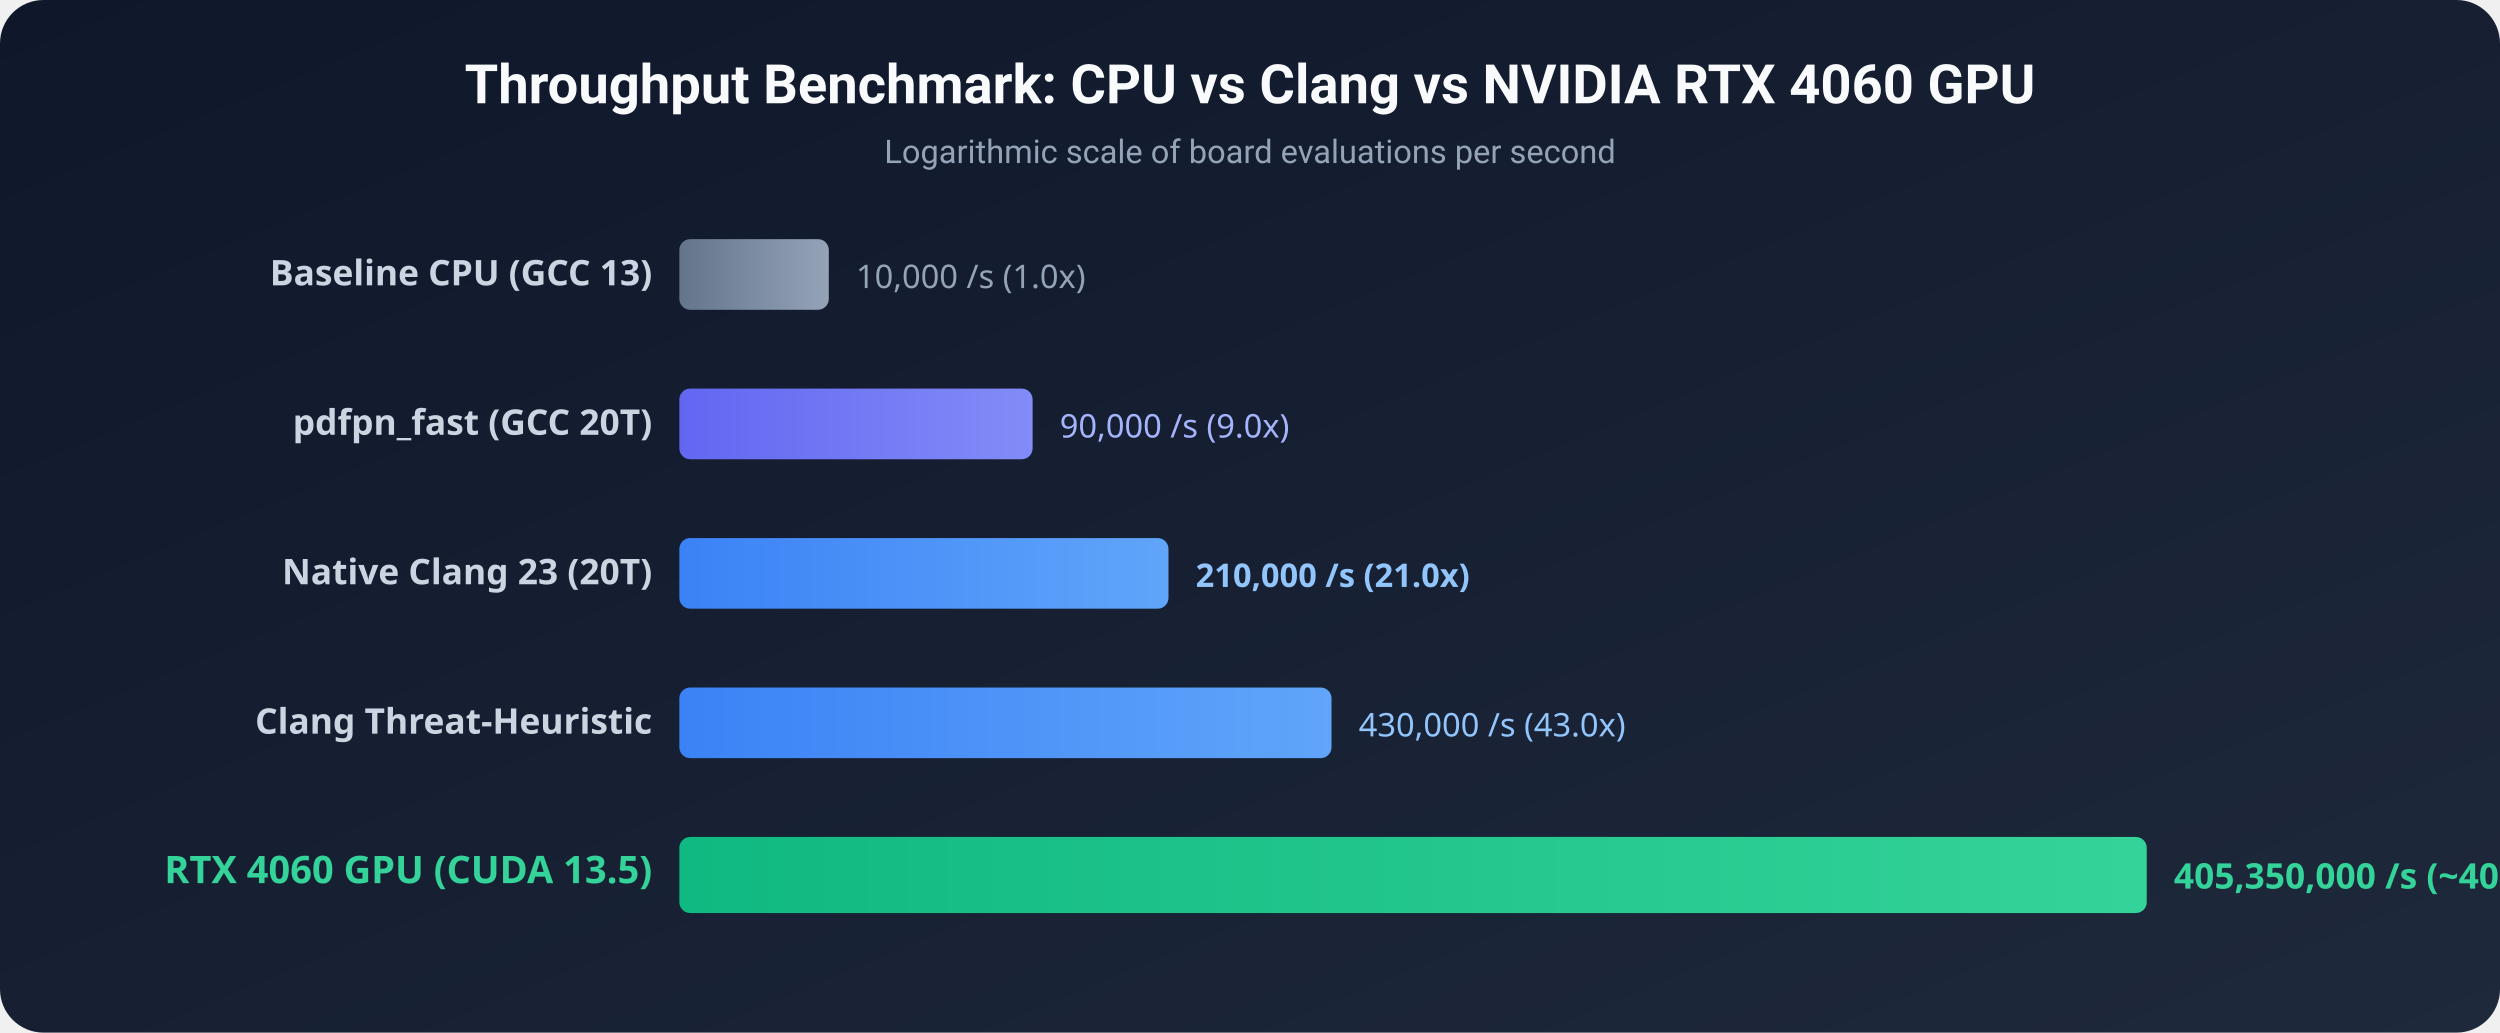
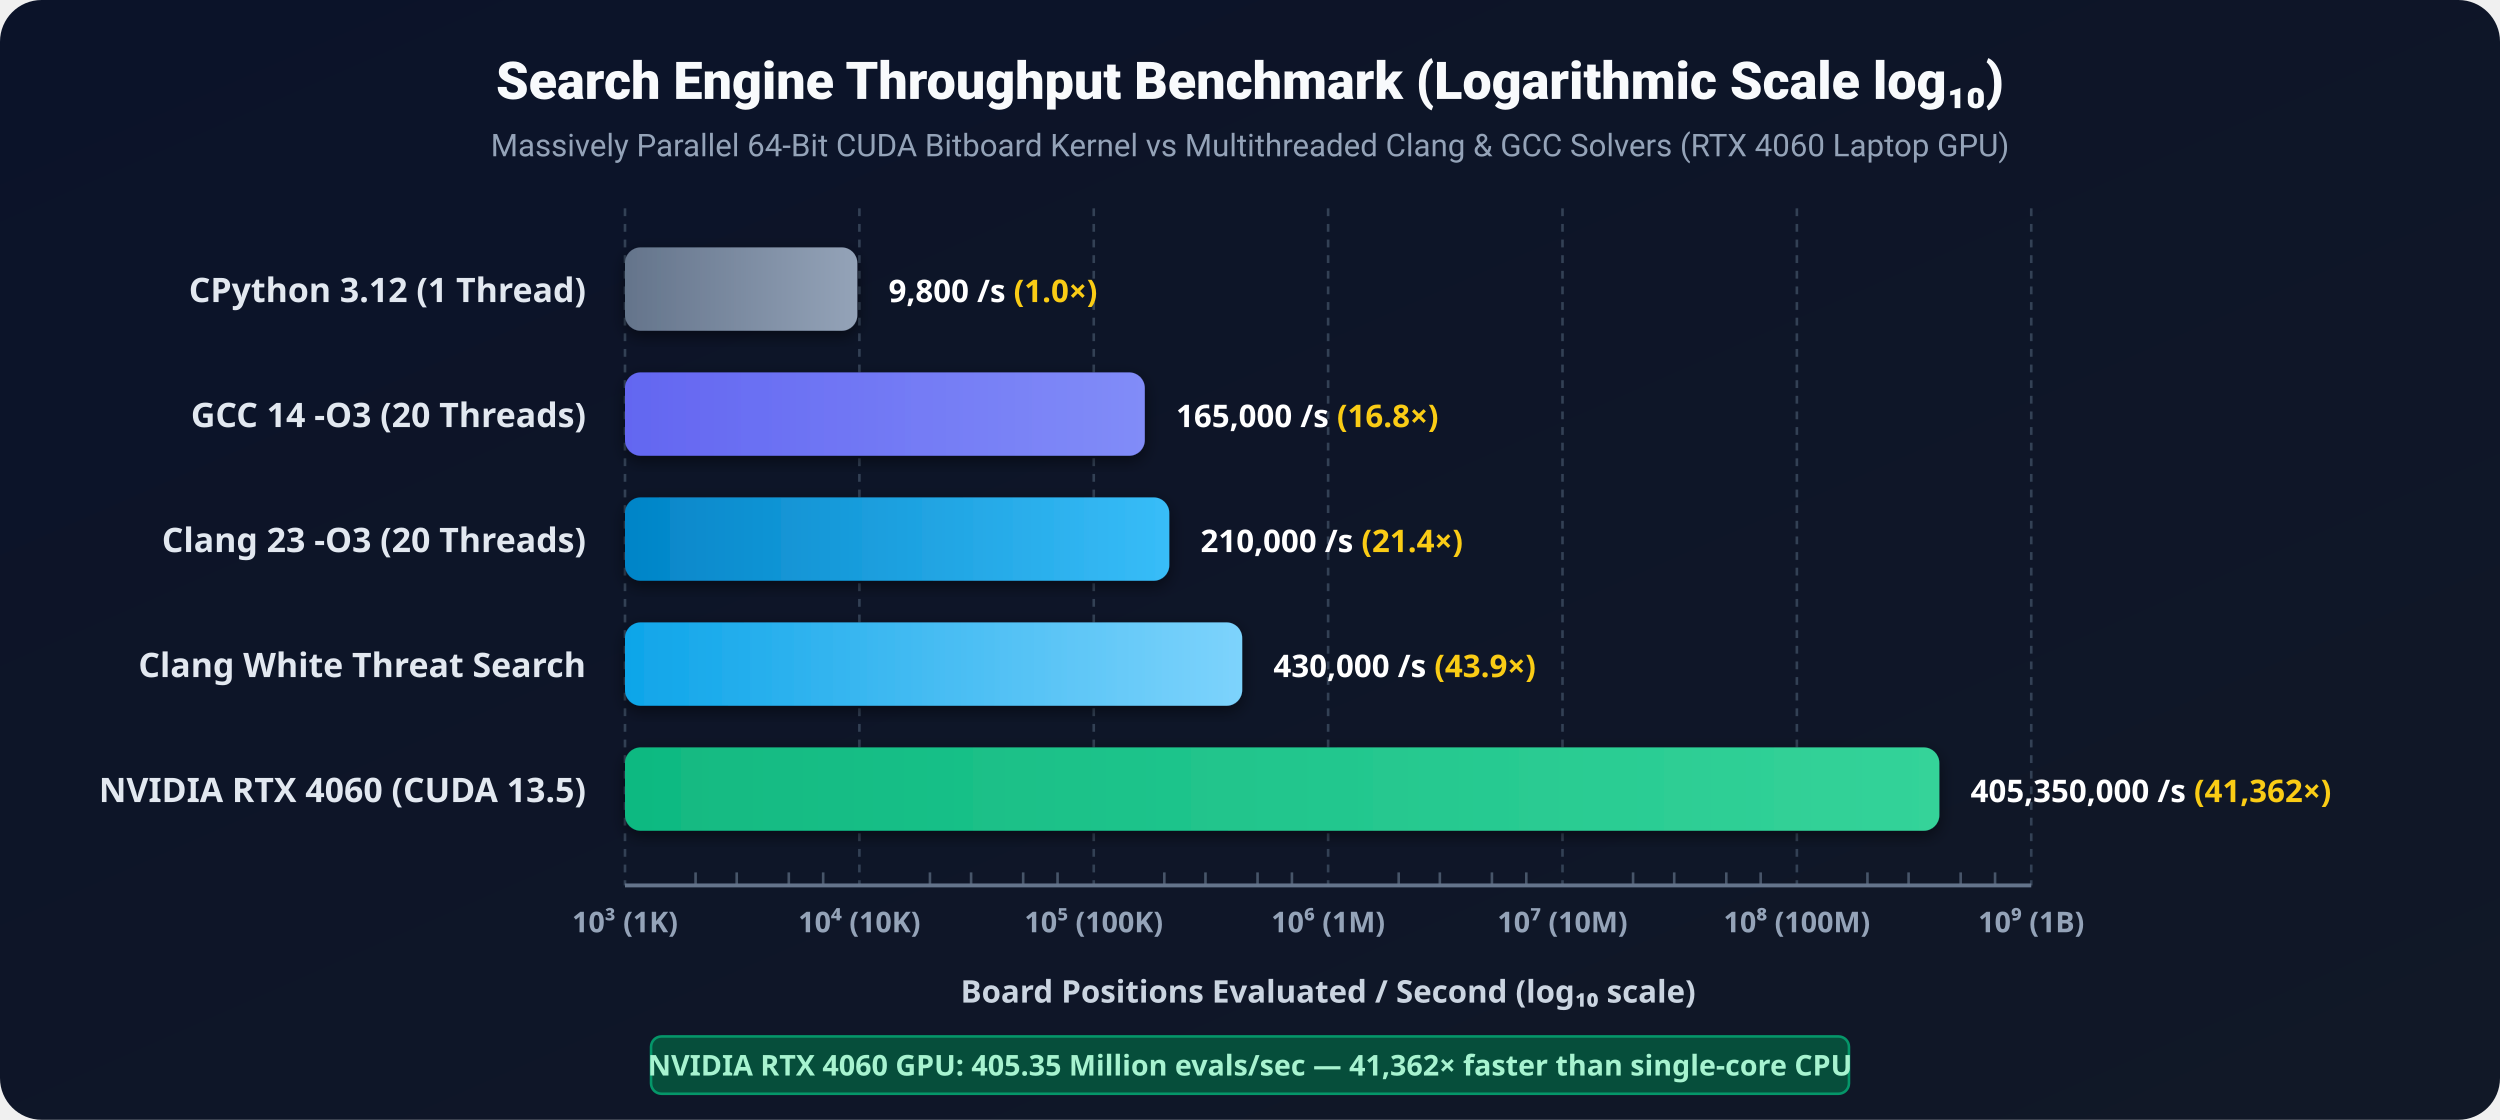
- <svg xmlns="http://www.w3.org/2000/svg" viewBox="0 0 920 380" width="100%" height="100%">
+ <svg xmlns="http://www.w3.org/2000/svg" viewBox="0 0 960 430" width="100%" height="100%">
  <defs>
-     <linearGradient id="bgB" x1="0%" y1="0%" x2="100%" y2="100%">
-       <stop offset="0%" stop-color="#0f172a" />
-       <stop offset="100%" stop-color="#1e293b" />
+     <linearGradient id="bgBench" x1="0%" y1="0%" x2="100%" y2="100%">
+       <stop offset="0%" stop-color="#0b1329" />
+       <stop offset="100%" stop-color="#111827" />
    </linearGradient>
    <linearGradient id="barGpu" x1="0%" y1="0%" x2="100%" y2="0%">
-       <stop offset="0%" stop-color="#10b981" />
+       <stop offset="0%" stop-color="#059669" />
      <stop offset="100%" stop-color="#34d399" />
    </linearGradient>
-     <linearGradient id="barClang" x1="0%" y1="0%" x2="100%" y2="0%">
-       <stop offset="0%" stop-color="#3b82f6" />
-       <stop offset="100%" stop-color="#60a5fa" />
-     </linearGradient>
-     <linearGradient id="barGcc" x1="0%" y1="0%" x2="100%" y2="0%">
-       <stop offset="0%" stop-color="#6366f1" />
-       <stop offset="100%" stop-color="#818cf8" />
-     </linearGradient>
-     <linearGradient id="barBase" x1="0%" y1="0%" x2="100%" y2="0%">
+     <filter id="shadowB" x="-20%" y="-20%" width="140%" height="140%">
+       <feDropShadow dx="0" dy="2" stdDeviation="3" flood-color="#000000" flood-opacity="0.5" />
+     </filter>
+   </defs>
+   <rect width="960" height="430" rx="16" fill="url(#bgBench)" />
+   <text x="480" y="38" font-family="-apple-system,BlinkMacSystemFont,Segoe UI,Roboto,sans-serif" font-size="20" font-weight="800" fill="#f8fafc" text-anchor="middle">
+     Search Engine Throughput Benchmark (Logarithmic Scale log₁₀)
+   </text>
+   <text x="480" y="60" font-family="-apple-system,BlinkMacSystemFont,Segoe UI,Roboto,sans-serif" font-size="12" fill="#94a3b8" text-anchor="middle">
+     Massively Parallel 64-Bit CUDA Bitboard Kernel vs Multithreaded Clang &amp; GCC Solvers (RTX 4060 Laptop GPU)
+   </text>
+   <line x1="240.0" y1="80" x2="240.0" y2="340" stroke="#334155" stroke-width="1" stroke-dasharray="3,3" />
+   <text x="240.0" y="358" font-family="sans-serif" font-size="11" font-weight="700" fill="#94a3b8" text-anchor="middle">10³ (1K)</text>
+   <line x1="330.0" y1="80" x2="330.0" y2="340" stroke="#334155" stroke-width="1" stroke-dasharray="3,3" />
+   <text x="330.0" y="358" font-family="sans-serif" font-size="11" font-weight="700" fill="#94a3b8" text-anchor="middle">10⁴ (10K)</text>
+   <line x1="420.0" y1="80" x2="420.0" y2="340" stroke="#334155" stroke-width="1" stroke-dasharray="3,3" />
+   <text x="420.0" y="358" font-family="sans-serif" font-size="11" font-weight="700" fill="#94a3b8" text-anchor="middle">10⁵ (100K)</text>
+   <line x1="510.0" y1="80" x2="510.0" y2="340" stroke="#334155" stroke-width="1" stroke-dasharray="3,3" />
+   <text x="510.0" y="358" font-family="sans-serif" font-size="11" font-weight="700" fill="#94a3b8" text-anchor="middle">10⁶ (1M)</text>
+   <line x1="600.0" y1="80" x2="600.0" y2="340" stroke="#334155" stroke-width="1" stroke-dasharray="3,3" />
+   <text x="600.0" y="358" font-family="sans-serif" font-size="11" font-weight="700" fill="#94a3b8" text-anchor="middle">10⁷ (10M)</text>
+   <line x1="690.0" y1="80" x2="690.0" y2="340" stroke="#334155" stroke-width="1" stroke-dasharray="3,3" />
+   <text x="690.0" y="358" font-family="sans-serif" font-size="11" font-weight="700" fill="#94a3b8" text-anchor="middle">10⁸ (100M)</text>
+   <line x1="780.0" y1="80" x2="780.0" y2="340" stroke="#334155" stroke-width="1" stroke-dasharray="3,3" />
+   <text x="780.0" y="358" font-family="sans-serif" font-size="11" font-weight="700" fill="#94a3b8" text-anchor="middle">10⁹ (1B)</text>
+   <line x1="267.1" y1="335" x2="267.1" y2="340" stroke="#475569" stroke-width="1" />
+   <line x1="282.9" y1="335" x2="282.9" y2="340" stroke="#475569" stroke-width="1" />
+   <line x1="302.9" y1="335" x2="302.9" y2="340" stroke="#475569" stroke-width="1" />
+   <line x1="316.1" y1="335" x2="316.1" y2="340" stroke="#475569" stroke-width="1" />
+   <line x1="357.1" y1="335" x2="357.1" y2="340" stroke="#475569" stroke-width="1" />
+   <line x1="372.9" y1="335" x2="372.9" y2="340" stroke="#475569" stroke-width="1" />
+   <line x1="392.9" y1="335" x2="392.9" y2="340" stroke="#475569" stroke-width="1" />
+   <line x1="406.1" y1="335" x2="406.1" y2="340" stroke="#475569" stroke-width="1" />
+   <line x1="447.1" y1="335" x2="447.1" y2="340" stroke="#475569" stroke-width="1" />
+   <line x1="462.9" y1="335" x2="462.9" y2="340" stroke="#475569" stroke-width="1" />
+   <line x1="482.9" y1="335" x2="482.9" y2="340" stroke="#475569" stroke-width="1" />
+   <line x1="496.1" y1="335" x2="496.1" y2="340" stroke="#475569" stroke-width="1" />
+   <line x1="537.1" y1="335" x2="537.1" y2="340" stroke="#475569" stroke-width="1" />
+   <line x1="552.9" y1="335" x2="552.9" y2="340" stroke="#475569" stroke-width="1" />
+   <line x1="572.9" y1="335" x2="572.9" y2="340" stroke="#475569" stroke-width="1" />
+   <line x1="586.1" y1="335" x2="586.1" y2="340" stroke="#475569" stroke-width="1" />
+   <line x1="627.1" y1="335" x2="627.1" y2="340" stroke="#475569" stroke-width="1" />
+   <line x1="642.9" y1="335" x2="642.9" y2="340" stroke="#475569" stroke-width="1" />
+   <line x1="662.9" y1="335" x2="662.9" y2="340" stroke="#475569" stroke-width="1" />
+   <line x1="676.1" y1="335" x2="676.1" y2="340" stroke="#475569" stroke-width="1" />
+   <line x1="717.1" y1="335" x2="717.1" y2="340" stroke="#475569" stroke-width="1" />
+   <line x1="732.9" y1="335" x2="732.9" y2="340" stroke="#475569" stroke-width="1" />
+   <line x1="752.9" y1="335" x2="752.9" y2="340" stroke="#475569" stroke-width="1" />
+   <line x1="766.1" y1="335" x2="766.1" y2="340" stroke="#475569" stroke-width="1" />
+   <line x1="240" y1="340" x2="780" y2="340" stroke="#64748b" stroke-width="1.5" />
+   <text x="510.0" y="385" font-family="sans-serif" font-size="12" font-weight="700" fill="#cbd5e1" text-anchor="middle">Board Positions Evaluated / Second (log₁₀ scale)</text>
+   <text x="225" y="116" font-family="sans-serif" font-size="13" font-weight="700" fill="#e2e8f0" text-anchor="end">CPython 3.12 (1 Thread)</text>
+   <defs>
+     <linearGradient id="barGrad_0" x1="0%" y1="0%" x2="100%" y2="0%">
      <stop offset="0%" stop-color="#64748b" />
      <stop offset="100%" stop-color="#94a3b8" />
    </linearGradient>
  </defs>
-   <rect width="920" height="380" rx="16" fill="url(#bgB)" />
-   <text x="460" y="38" font-family="-apple-system,BlinkMacSystemFont,Segoe UI,Roboto,sans-serif" font-size="20" font-weight="700" fill="#f8fafc" text-anchor="middle">
-     Throughput Benchmark: CPU vs Clang vs NVIDIA RTX 4060 GPU
+   <rect x="240" y="95" width="89.2" height="32" rx="6" fill="url(#barGrad_0)" filter="url(#shadowB)" />
+   <text x="341.2" y="116" font-family="sans-serif" font-size="12" font-weight="700" fill="#ffffff">9,800 /s <tspan fill="#facc15" font-weight="800">(1.0×)</tspan>
  </text>
-   <text x="460" y="60" font-family="-apple-system,BlinkMacSystemFont,Segoe UI,Roboto,sans-serif" font-size="12" fill="#94a3b8" text-anchor="middle">
-     Logarithmic scale of board evaluations per second
+   <text x="225" y="164" font-family="sans-serif" font-size="13" font-weight="700" fill="#e2e8f0" text-anchor="end">GCC 14 -O3 (20 Threads)</text>
+   <defs>
+     <linearGradient id="barGrad_1" x1="0%" y1="0%" x2="100%" y2="0%">
+       <stop offset="0%" stop-color="#6366f1" />
+       <stop offset="100%" stop-color="#818cf8" />
+     </linearGradient>
+   </defs>
+   <rect x="240" y="143" width="199.6" height="32" rx="6" fill="url(#barGrad_1)" filter="url(#shadowB)" />
+   <text x="451.6" y="164" font-family="sans-serif" font-size="12" font-weight="700" fill="#ffffff">165,000 /s <tspan fill="#facc15" font-weight="800">(16.8×)</tspan>
  </text>
-   <text x="240" y="105" font-family="sans-serif" font-size="13" font-weight="700" fill="#cbd5e1" text-anchor="end">Baseline CPU (GCC 13)</text>
-   <rect x="250" y="88" width="55" height="26" rx="4" fill="url(#barBase)" />
-   <text x="315" y="106" font-family="sans-serif" font-size="12" fill="#94a3b8">10,000 /s (1.0x)</text>
-   <text x="240" y="160" font-family="sans-serif" font-size="13" font-weight="700" fill="#cbd5e1" text-anchor="end">pdfpn_fast (GCC 20T)</text>
-   <rect x="250" y="143" width="130" height="26" rx="4" fill="url(#barGcc)" />
-   <text x="390" y="161" font-family="sans-serif" font-size="12" fill="#a5b4fc">90,000 /s (9.0x)</text>
-   <text x="240" y="215" font-family="sans-serif" font-size="13" font-weight="700" fill="#cbd5e1" text-anchor="end">Native Clang 23 (20T)</text>
-   <rect x="250" y="198" width="180" height="26" rx="4" fill="url(#barClang)" />
-   <text x="440" y="216" font-family="sans-serif" font-size="12" fill="#93c5fd" font-weight="700">210,000 /s (21.0x)</text>
-   <text x="240" y="270" font-family="sans-serif" font-size="13" font-weight="700" fill="#cbd5e1" text-anchor="end">Clang Threat-Heuristic</text>
-   <rect x="250" y="253" width="240" height="26" rx="4" fill="url(#barClang)" />
-   <text x="500" y="271" font-family="sans-serif" font-size="12" fill="#93c5fd">430,000 /s (43.0x)</text>
-   <text x="240" y="325" font-family="sans-serif" font-size="14" font-weight="800" fill="#34d399" text-anchor="end">RTX 4060 GPU (CUDA 13.5)</text>
-   <rect x="250" y="308" width="540" height="28" rx="4" fill="url(#barGpu)" />
-   <text x="800" y="327" font-family="sans-serif" font-size="13" font-weight="800" fill="#34d399">405,350,000 /s (~40,535x)</text>
+   <text x="225" y="212" font-family="sans-serif" font-size="13" font-weight="700" fill="#e2e8f0" text-anchor="end">Clang 23 -O3 (20 Threads)</text>
+   <defs>
+     <linearGradient id="barGrad_2" x1="0%" y1="0%" x2="100%" y2="0%">
+       <stop offset="0%" stop-color="#0284c7" />
+       <stop offset="100%" stop-color="#38bdf8" />
+     </linearGradient>
+   </defs>
+   <rect x="240" y="191" width="209.0" height="32" rx="6" fill="url(#barGrad_2)" filter="url(#shadowB)" />
+   <text x="461.0" y="212" font-family="sans-serif" font-size="12" font-weight="700" fill="#ffffff">210,000 /s <tspan fill="#facc15" font-weight="800">(21.4×)</tspan>
+   </text>
+   <text x="225" y="260" font-family="sans-serif" font-size="13" font-weight="700" fill="#e2e8f0" text-anchor="end">Clang White Threat Search</text>
+   <defs>
+     <linearGradient id="barGrad_3" x1="0%" y1="0%" x2="100%" y2="0%">
+       <stop offset="0%" stop-color="#0ea5e9" />
+       <stop offset="100%" stop-color="#7dd3fc" />
+     </linearGradient>
+   </defs>
+   <rect x="240" y="239" width="237.0" height="32" rx="6" fill="url(#barGrad_3)" filter="url(#shadowB)" />
+   <text x="489.0" y="260" font-family="sans-serif" font-size="12" font-weight="700" fill="#ffffff">430,000 /s <tspan fill="#facc15" font-weight="800">(43.9×)</tspan>
+   </text>
+   <text x="225" y="308" font-family="sans-serif" font-size="13" font-weight="700" fill="#e2e8f0" text-anchor="end">NVIDIA RTX 4060 (CUDA 13.5)</text>
+   <defs>
+     <linearGradient id="barGrad_4" x1="0%" y1="0%" x2="100%" y2="0%">
+       <stop offset="0%" stop-color="#10b981" />
+       <stop offset="100%" stop-color="#34d399" />
+     </linearGradient>
+   </defs>
+   <rect x="240" y="287" width="504.7" height="32" rx="6" fill="url(#barGrad_4)" filter="url(#shadowB)" />
+   <text x="756.7" y="308" font-family="sans-serif" font-size="12" font-weight="700" fill="#ffffff">405,350,000 /s <tspan fill="#facc15" font-weight="800">(41,362×)</tspan>
+   </text>
+   <rect x="250" y="398" width="460" height="22" rx="4" fill="#064e3b" stroke="#059669" stroke-width="1" />
+   <text x="480" y="413" font-family="sans-serif" font-size="11" font-weight="800" fill="#a7f3d0" text-anchor="middle">
+     NVIDIA RTX 4060 GPU: 405.35 Million evals/sec — 41,362× faster than single-core CPU
+   </text>
</svg>
